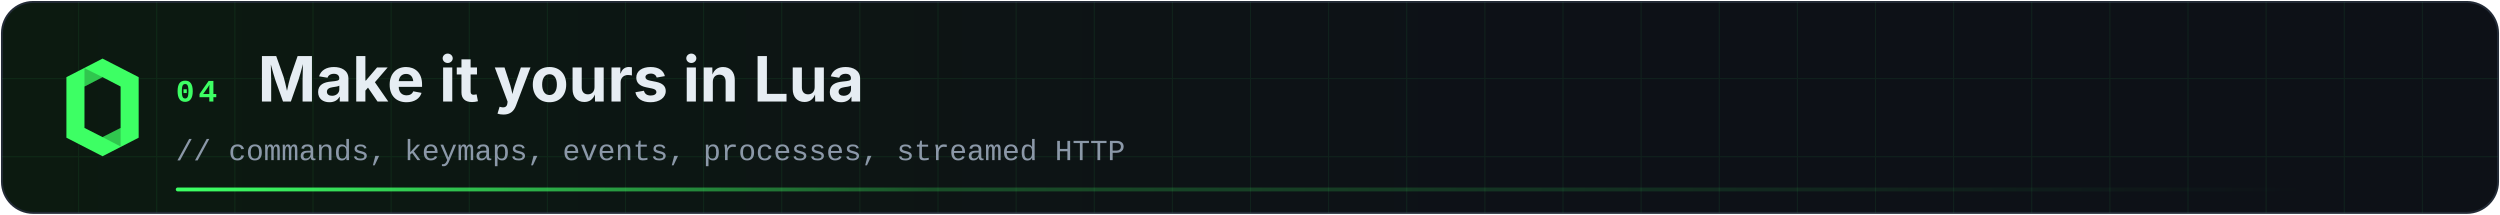
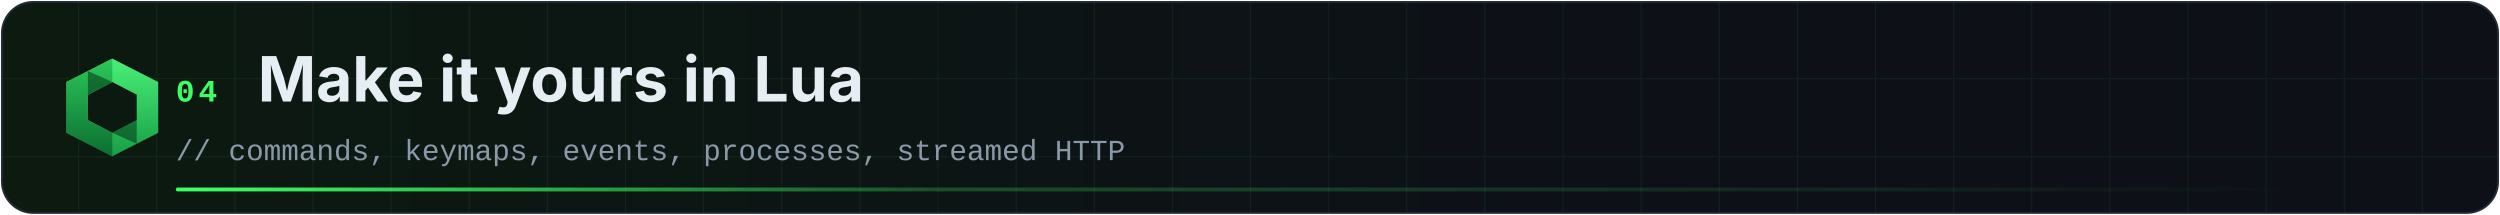
<svg xmlns="http://www.w3.org/2000/svg" viewBox="0 0 1280 110" width="1280" height="110" role="img" aria-label="Make it yours in Lua">
  <defs>
    <linearGradient id="hl" x1="0" x2="1">
      <stop offset="0" stop-color="#3dff64" />
      <stop offset=".35" stop-color="#3dff64" stop-opacity=".25" />
      <stop offset="1" stop-color="#3dff64" stop-opacity="0" />
    </linearGradient>
    <linearGradient id="hb" x1="0" x2="1">
      <stop offset="0" stop-color="#0c1a10" />
      <stop offset=".6" stop-color="#0d1117" />
      <stop offset="1" stop-color="#0d1117" />
    </linearGradient>
    <pattern id="grid" width="40" height="40" patternUnits="userSpaceOnUse">
      <path d="M40 0H0V40" fill="none" stroke="#3dff64" stroke-opacity=".07" stroke-width="1" />
    </pattern>
  </defs>
  <rect x="1" y="1" width="1278" height="108" rx="16" fill="url(#hb)" stroke="#232b36" />
  <rect x="1" y="1" width="1278" height="108" rx="16" fill="url(#grid)" />
-   <g transform="translate(34 30) scale(0.5)">
-     <path fill="#3dff64" fill-rule="evenodd" d="M37 0 74 19v62L37 100 0 81V19zm0 19-18.5 9.6v42.4L37 80.4l18.5-9.4V28.6z" />
-     <path fill="#000" opacity=".22" d="M18.5 9.8 37 19l-18.5 9.6zM55.5 70.9 37 80.4 55.5 90z" />
+   <g transform="translate(39.0 30) scale(0.5)">
+     <defs>
+       <linearGradient id="oxR" x1="0" y1="0" x2="0" y2="100" gradientUnits="userSpaceOnUse">
+         <stop offset="0" stop-color="#4af078" />
+         <stop offset="1" stop-color="#169e45" />
+       </linearGradient>
+       <linearGradient id="oxL" x1="0" y1="0" x2="0" y2="100" gradientUnits="userSpaceOnUse">
+         <stop offset="0" stop-color="#2cc85a" />
+         <stop offset="1" stop-color="#0c6e30" />
+       </linearGradient>
+       <clipPath id="oxH">
+         <rect x="-10" y="0" width="47" height="100" />
+       </clipPath>
+     </defs>
+     <path fill="url(#oxR)" fill-rule="evenodd" d="M37 0 84 24v52L37 100-10 76V24zm0 24-25 13v26l25 13 25-13V37z" />
+     <path fill="url(#oxL)" fill-rule="evenodd" clip-path="url(#oxH)" d="M37 0 84 24v52L37 100-10 76V24zm0 24-25 13v26l25 13 25-13V37z" />
+     <path fill="#063d1a" fill-opacity=".59" d="M12 12.8 37 24 12 37zM62 63 37 76 62 87.2z" />
  </g>
  <text x="90" y="52" fill="#3dff64" font-family="'JetBrains Mono','Cascadia Code','SF Mono',Consolas,Menlo,'Liberation Mono',monospace" font-size="16" font-weight="700" letter-spacing="2">04</text>
  <text x="132" y="52" fill="#e6edf3" font-family="'Segoe UI Variable Display','Segoe UI',Inter,-apple-system,BlinkMacSystemFont,'Helvetica Neue',Arial,sans-serif" font-size="32" font-weight="750">Make it yours in Lua</text>
  <text x="90" y="82" fill="#8b98a8" font-family="'JetBrains Mono','Cascadia Code','SF Mono',Consolas,Menlo,'Liberation Mono',monospace" font-size="15">// commands, keymaps, events, processes, streamed HTTP</text>
  <rect x="90" y="96" width="1100" height="2" rx="1" fill="url(#hl)" />
</svg>
